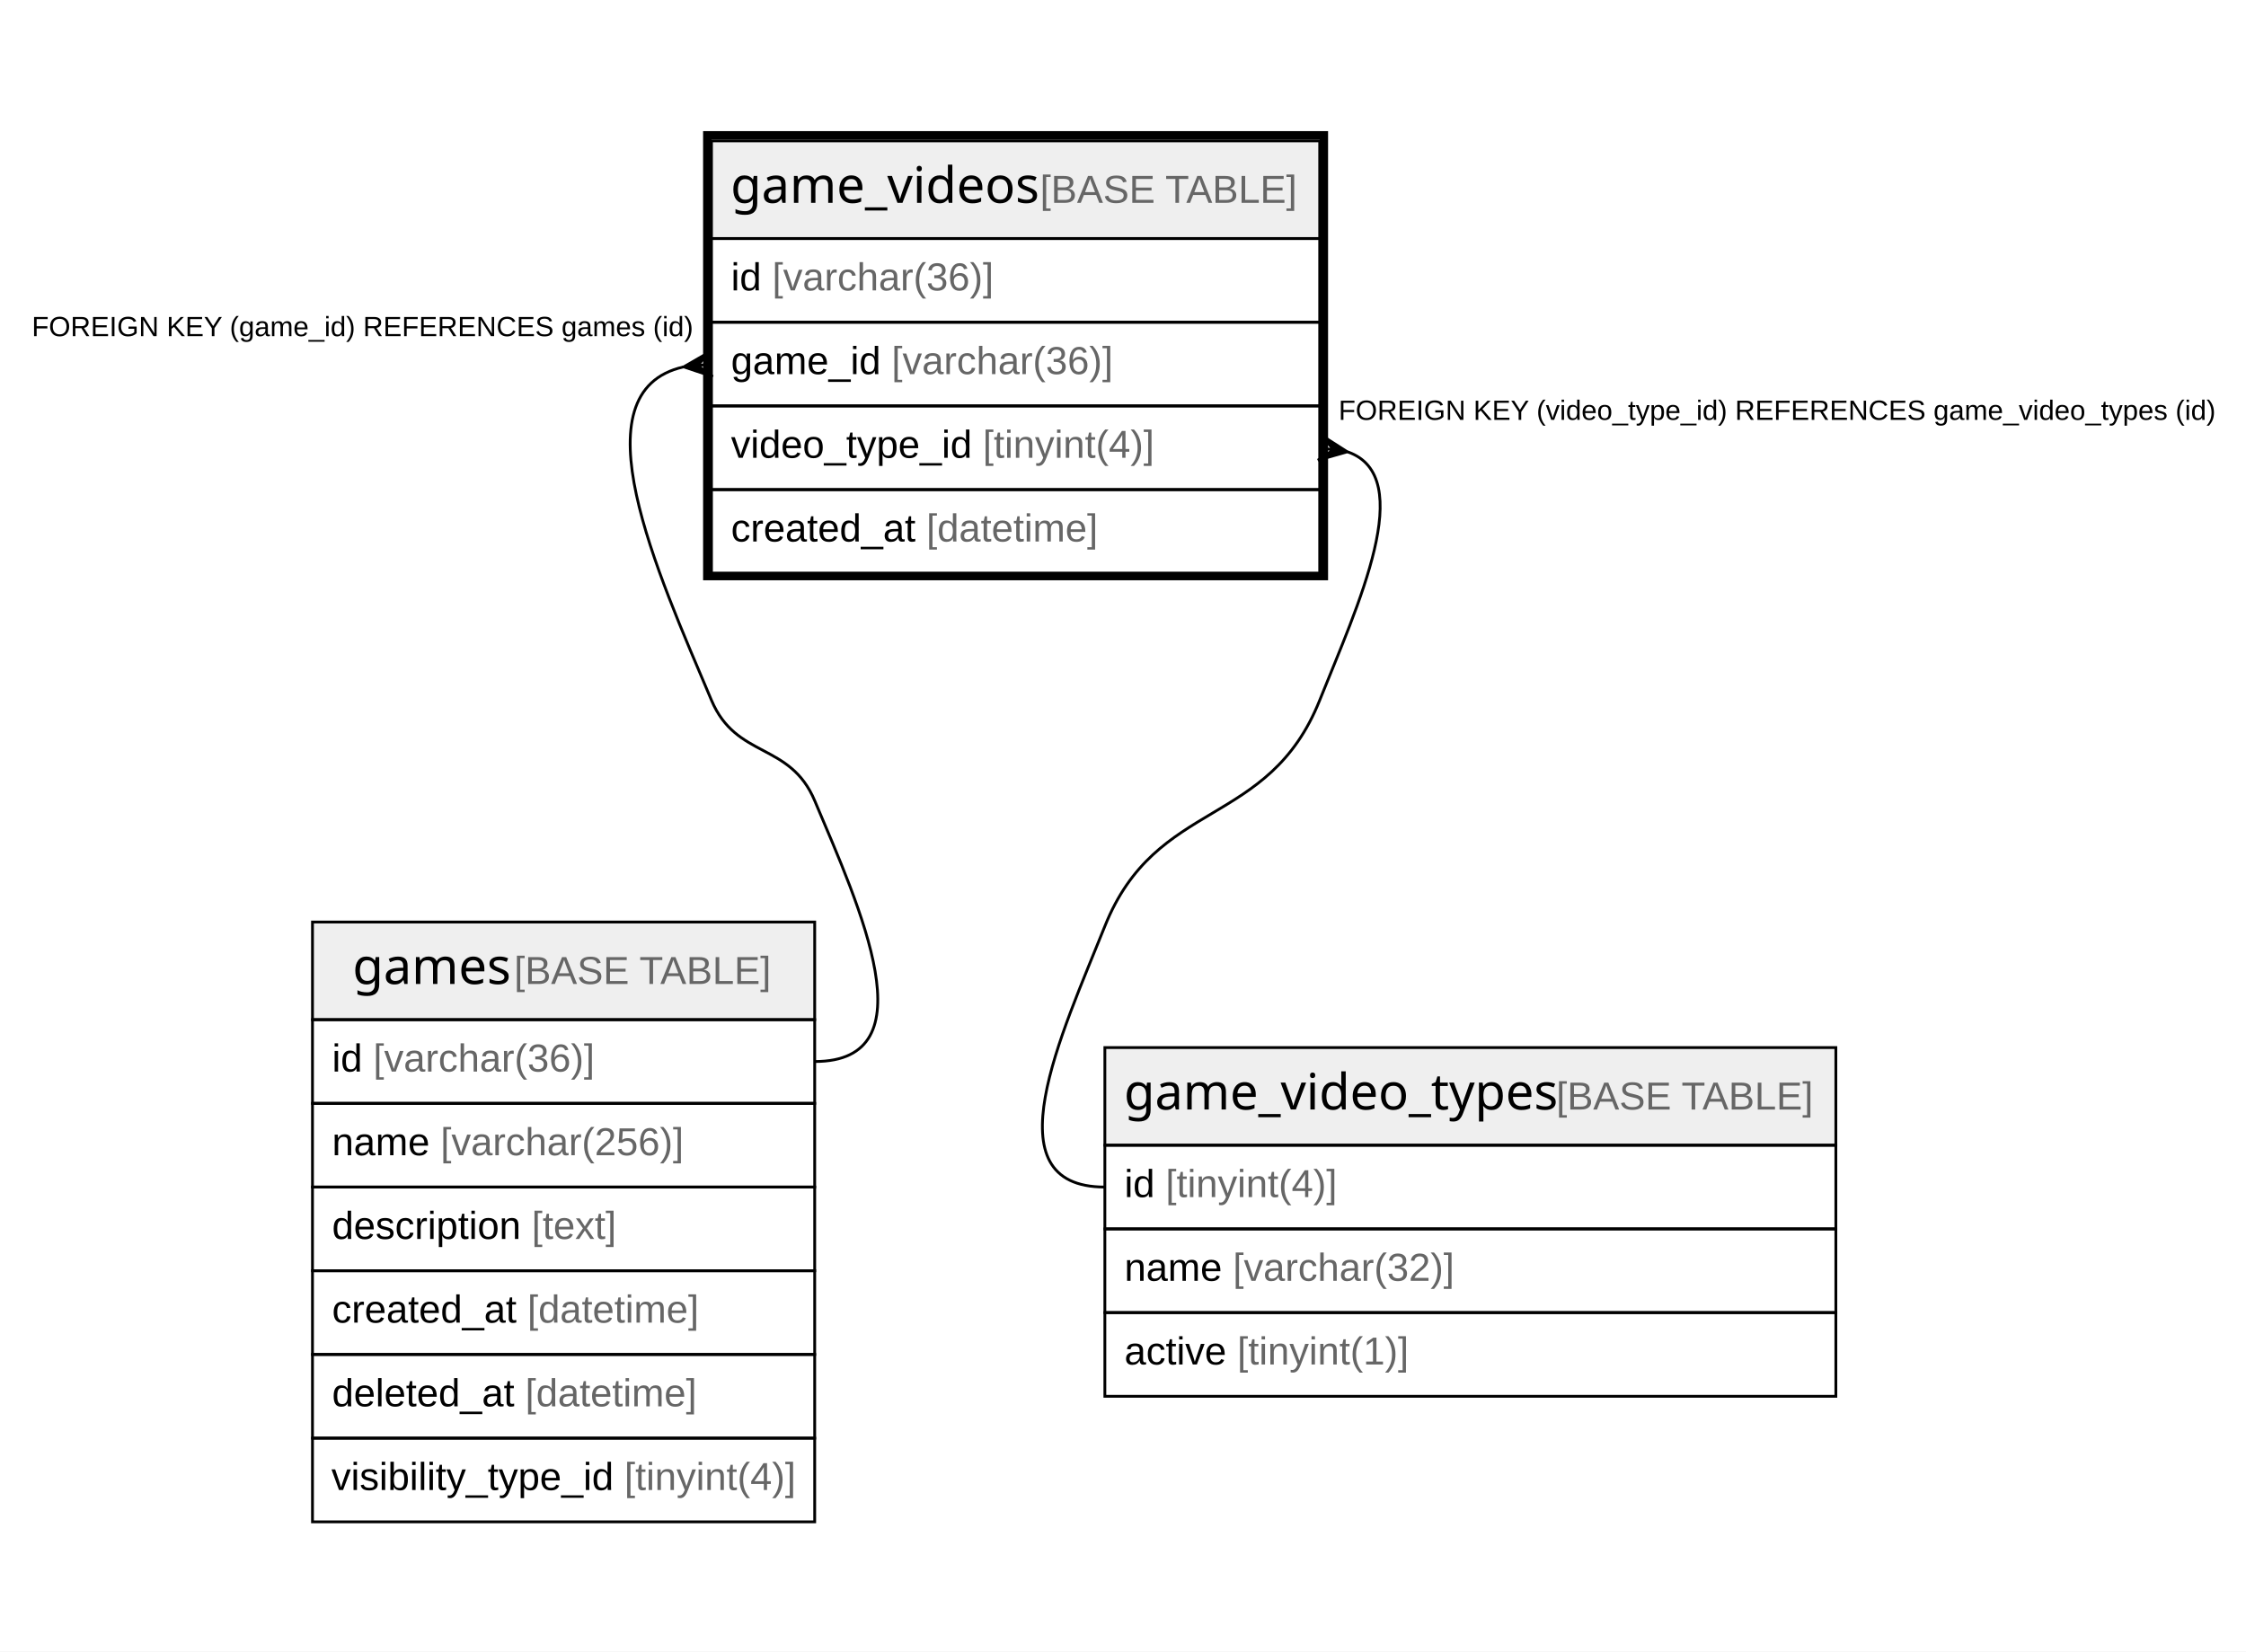
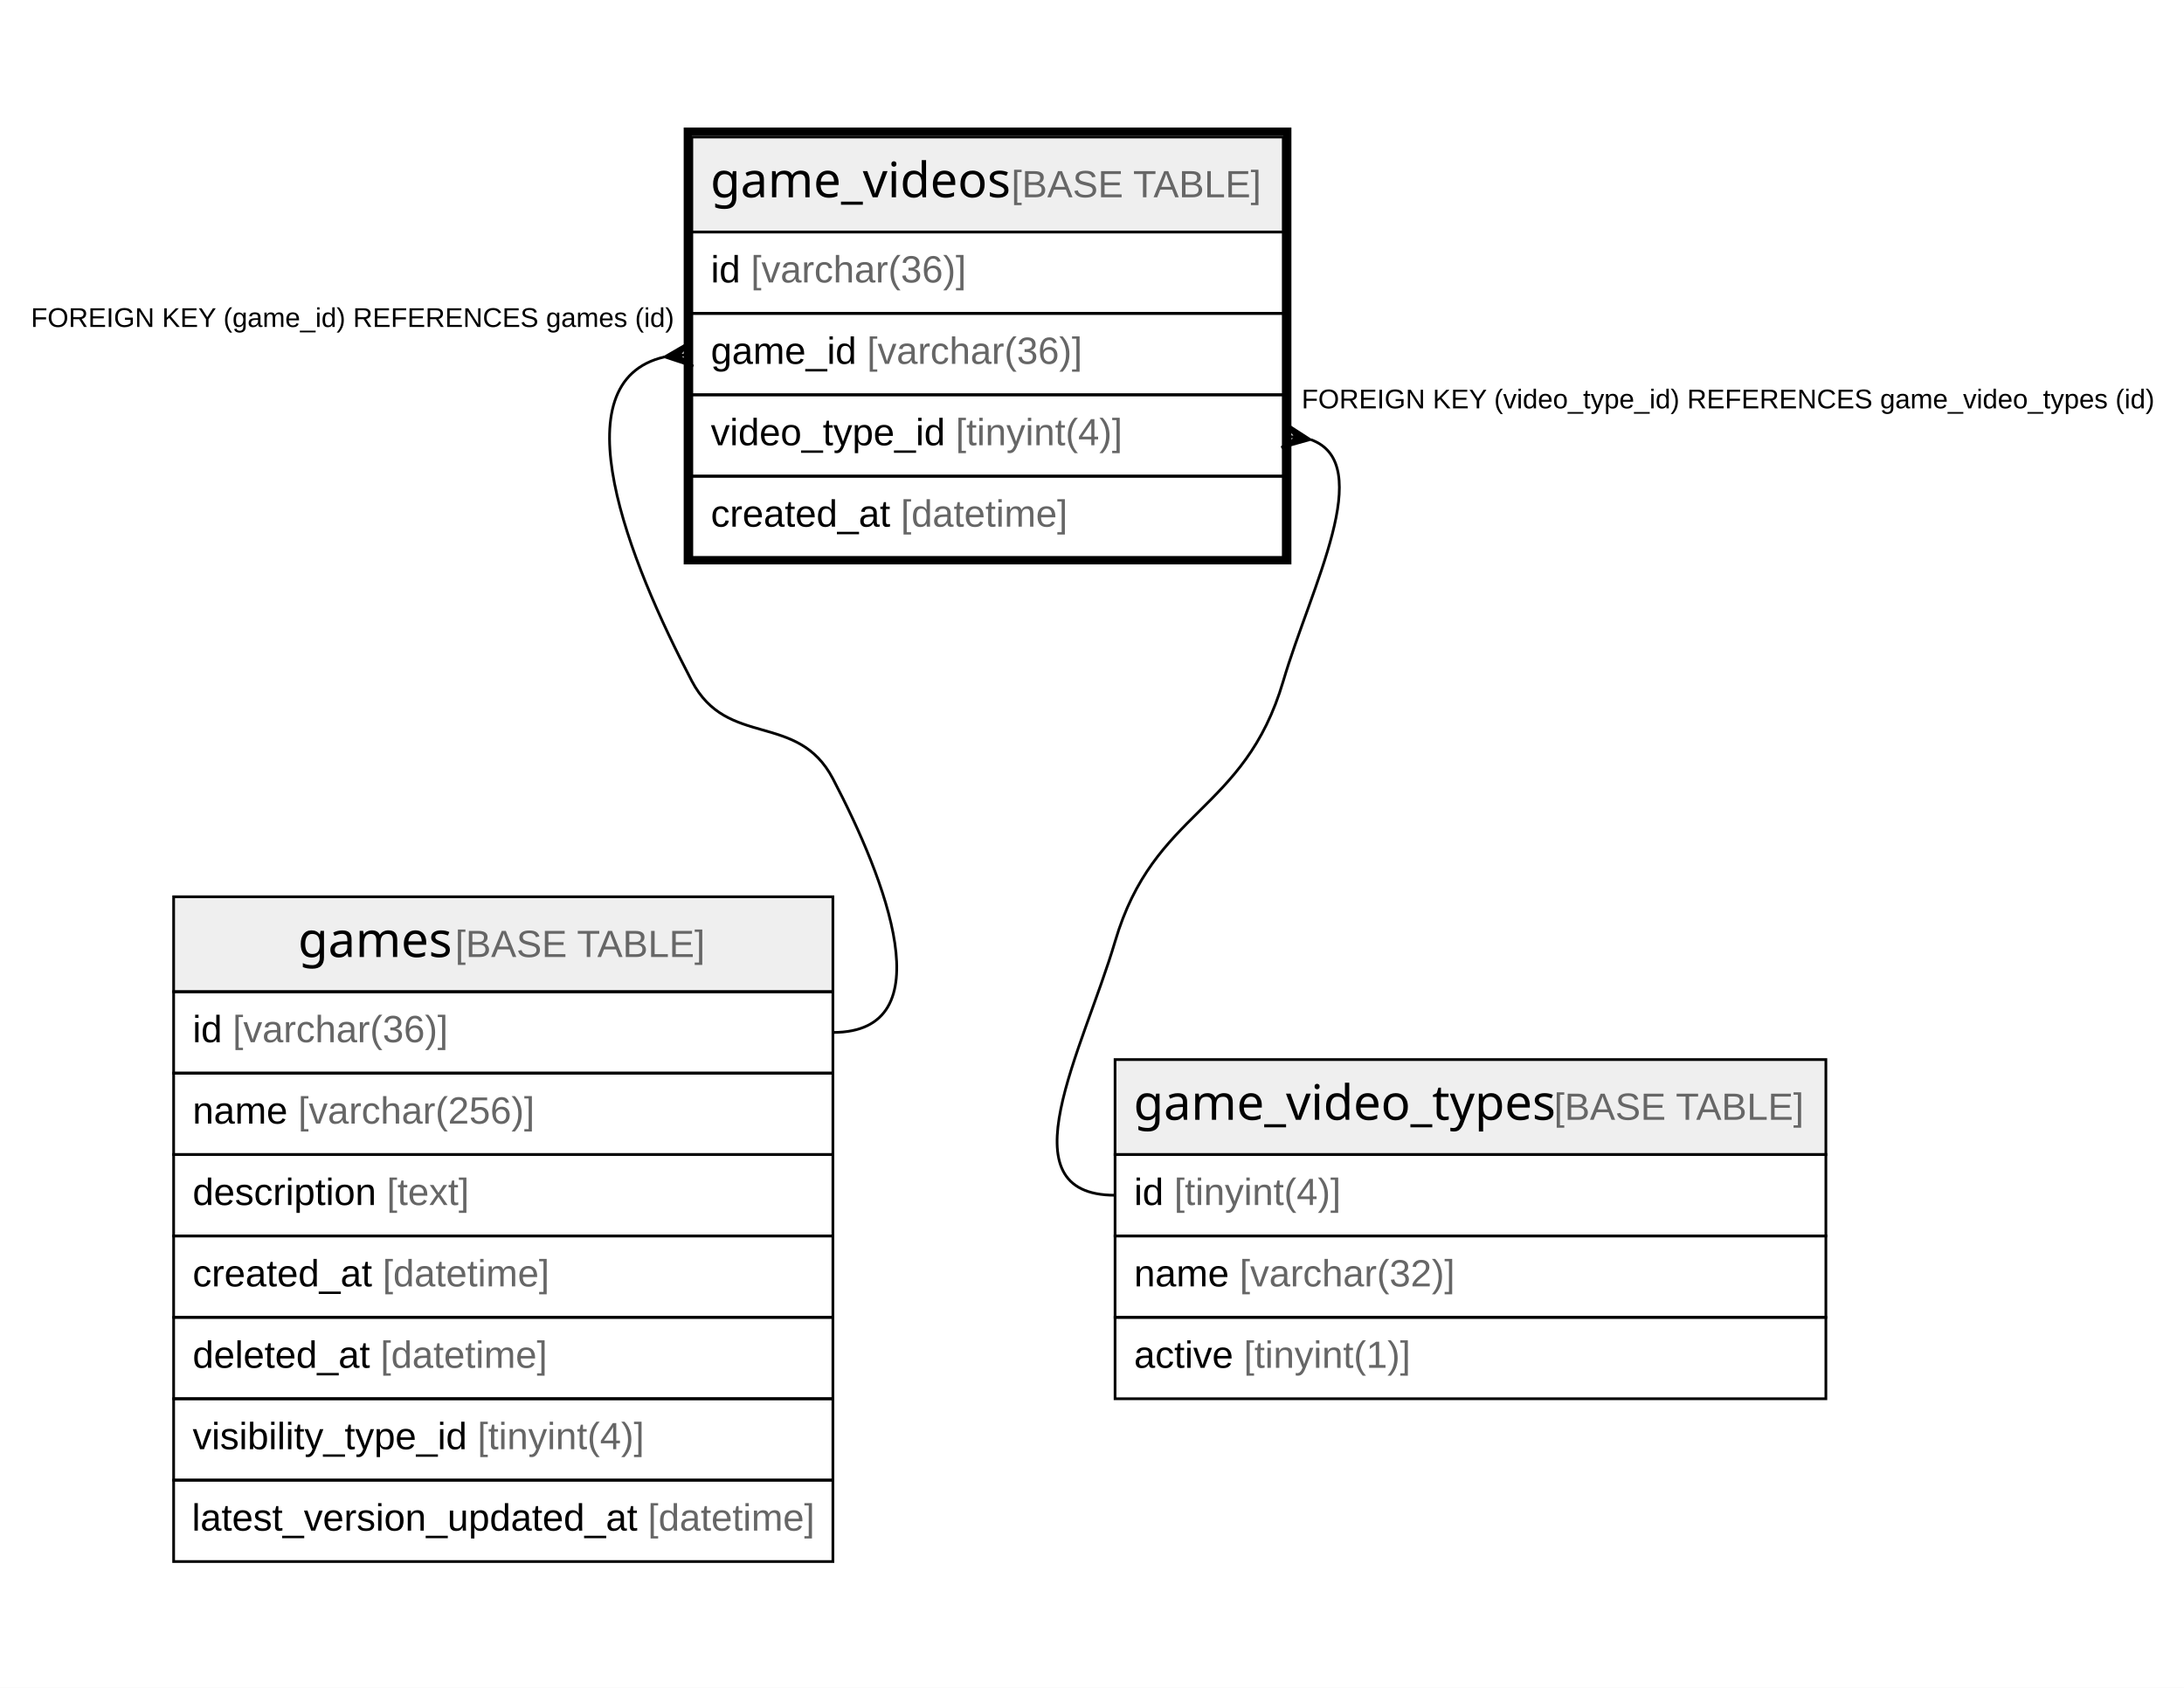
- <svg xmlns="http://www.w3.org/2000/svg" width="805pt" height="592pt" viewBox="0.00 0.00 805.00 592.00">
-   <g id="graph0" class="graph" transform="scale(1 1) rotate(0) translate(4 588)">
-     <polygon fill="#ffffff" stroke="transparent" points="-4,4 -4,-588 801,-588 801,4 -4,4" />
+ <svg xmlns="http://www.w3.org/2000/svg" width="805pt" height="622pt" viewBox="0.00 0.00 805.00 622.00">
+   <g id="graph0" class="graph" transform="scale(1 1) rotate(0) translate(4 618)">
+     <polygon fill="#ffffff" stroke="transparent" points="-4,4 -4,-618 801,-618 801,4 -4,4" />
    <g id="node1" class="node">
-       <polygon fill="#efefef" stroke="transparent" points="251,-502.5 251,-537.5 469,-537.5 469,-502.5 251,-502.5" />
-       <polygon fill="none" stroke="#000000" points="251,-502.5 251,-537.5 469,-537.5 469,-502.5 251,-502.5" />
-       <text text-anchor="start" x="257.858" y="-515.3" font-family="Arial Bold" font-size="18.00" fill="#000000">game_videos</text>
-       <text text-anchor="start" x="364.888" y="-515.3" font-family="Arial" font-size="14.00" fill="#000000"> </text>
-       <text text-anchor="start" x="368.779" y="-515.3" font-family="Arial" font-size="14.00" fill="#666666">[BASE TABLE]</text>
+       <polygon fill="#efefef" stroke="transparent" points="251,-532.5 251,-567.5 469,-567.5 469,-532.5 251,-532.5" />
+       <polygon fill="none" stroke="#000000" points="251,-532.5 251,-567.5 469,-567.5 469,-532.5 251,-532.5" />
+       <text text-anchor="start" x="257.858" y="-545.3" font-family="Arial Bold" font-size="18.00" fill="#000000">game_videos</text>
+       <text text-anchor="start" x="364.888" y="-545.3" font-family="Arial" font-size="14.00" fill="#000000"> </text>
+       <text text-anchor="start" x="368.779" y="-545.3" font-family="Arial" font-size="14.00" fill="#666666">[BASE TABLE]</text>
+       <polygon fill="none" stroke="#000000" points="251,-502.5 251,-532.5 469,-532.5 469,-502.5 251,-502.5" />
+       <text text-anchor="start" x="258" y="-513.9" font-family="Arial" font-size="14.00" fill="#000000">id </text>
+       <text text-anchor="start" x="272.78" y="-513.9" font-family="Arial" font-size="14.00" fill="#666666">[varchar(36)]</text>
      <polygon fill="none" stroke="#000000" points="251,-472.5 251,-502.5 469,-502.5 469,-472.5 251,-472.5" />
-       <text text-anchor="start" x="258" y="-483.9" font-family="Arial" font-size="14.00" fill="#000000">id </text>
-       <text text-anchor="start" x="272.78" y="-483.9" font-family="Arial" font-size="14.00" fill="#666666">[varchar(36)]</text>
+       <text text-anchor="start" x="258" y="-483.9" font-family="Arial" font-size="14.00" fill="#000000">game_id </text>
+       <text text-anchor="start" x="315.571" y="-483.9" font-family="Arial" font-size="14.00" fill="#666666">[varchar(36)]</text>
      <polygon fill="none" stroke="#000000" points="251,-442.5 251,-472.5 469,-472.5 469,-442.5 251,-442.5" />
-       <text text-anchor="start" x="258" y="-453.9" font-family="Arial" font-size="14.00" fill="#000000">game_id </text>
-       <text text-anchor="start" x="315.571" y="-453.9" font-family="Arial" font-size="14.00" fill="#666666">[varchar(36)]</text>
+       <text text-anchor="start" x="258" y="-453.9" font-family="Arial" font-size="14.00" fill="#000000">video_type_id </text>
+       <text text-anchor="start" x="348.255" y="-453.9" font-family="Arial" font-size="14.00" fill="#666666">[tinyint(4)]</text>
      <polygon fill="none" stroke="#000000" points="251,-412.5 251,-442.5 469,-442.5 469,-412.5 251,-412.5" />
-       <text text-anchor="start" x="258" y="-423.9" font-family="Arial" font-size="14.00" fill="#000000">video_type_id </text>
-       <text text-anchor="start" x="348.255" y="-423.9" font-family="Arial" font-size="14.00" fill="#666666">[tinyint(4)]</text>
-       <polygon fill="none" stroke="#000000" points="251,-382.5 251,-412.5 469,-412.5 469,-382.5 251,-382.5" />
-       <text text-anchor="start" x="258" y="-393.9" font-family="Arial" font-size="14.00" fill="#000000">created_at </text>
-       <text text-anchor="start" x="328.028" y="-393.9" font-family="Arial" font-size="14.00" fill="#666666">[datetime]</text>
-       <polygon fill="none" stroke="#000000" stroke-width="3" points="249.5,-381.5 249.5,-539.5 470.5,-539.5 470.5,-381.5 249.5,-381.5" />
+       <text text-anchor="start" x="258" y="-423.9" font-family="Arial" font-size="14.00" fill="#000000">created_at </text>
+       <text text-anchor="start" x="328.028" y="-423.9" font-family="Arial" font-size="14.00" fill="#666666">[datetime]</text>
+       <polygon fill="none" stroke="#000000" stroke-width="3" points="249.5,-411.5 249.5,-569.5 470.5,-569.5 470.5,-411.5 249.5,-411.5" />
    </g>
    <g id="node2" class="node">
-       <polygon fill="#efefef" stroke="transparent" points="108,-222.5 108,-257.5 288,-257.5 288,-222.5 108,-222.5" />
-       <polygon fill="none" stroke="#000000" points="108,-222.5 108,-257.5 288,-257.5 288,-222.5 108,-222.5" />
-       <text text-anchor="start" x="122.368" y="-235.3" font-family="Arial Bold" font-size="18.00" fill="#000000">games</text>
-       <text text-anchor="start" x="176.379" y="-235.3" font-family="Arial" font-size="14.00" fill="#000000"> </text>
-       <text text-anchor="start" x="180.269" y="-235.3" font-family="Arial" font-size="14.00" fill="#666666">[BASE TABLE]</text>
-       <polygon fill="none" stroke="#000000" points="108,-192.5 108,-222.5 288,-222.5 288,-192.5 108,-192.5" />
-       <text text-anchor="start" x="115" y="-203.9" font-family="Arial" font-size="14.00" fill="#000000">id </text>
-       <text text-anchor="start" x="129.78" y="-203.9" font-family="Arial" font-size="14.00" fill="#666666">[varchar(36)]</text>
-       <polygon fill="none" stroke="#000000" points="108,-162.5 108,-192.5 288,-192.5 288,-162.5 108,-162.5" />
-       <text text-anchor="start" x="115" y="-173.9" font-family="Arial" font-size="14.00" fill="#000000">name </text>
-       <text text-anchor="start" x="153.899" y="-173.9" font-family="Arial" font-size="14.00" fill="#666666">[varchar(256)]</text>
-       <polygon fill="none" stroke="#000000" points="108,-132.5 108,-162.5 288,-162.5 288,-132.5 108,-132.5" />
-       <text text-anchor="start" x="115" y="-143.9" font-family="Arial" font-size="14.00" fill="#000000">description </text>
-       <text text-anchor="start" x="186.568" y="-143.9" font-family="Arial" font-size="14.00" fill="#666666">[text]</text>
-       <polygon fill="none" stroke="#000000" points="108,-102.5 108,-132.5 288,-132.5 288,-102.5 108,-102.5" />
-       <text text-anchor="start" x="115" y="-113.9" font-family="Arial" font-size="14.00" fill="#000000">created_at </text>
-       <text text-anchor="start" x="185.028" y="-113.9" font-family="Arial" font-size="14.00" fill="#666666">[datetime]</text>
-       <polygon fill="none" stroke="#000000" points="108,-72.5 108,-102.5 288,-102.5 288,-72.5 108,-72.5" />
-       <text text-anchor="start" x="115" y="-83.9" font-family="Arial" font-size="14.00" fill="#000000">deleted_at </text>
-       <text text-anchor="start" x="184.257" y="-83.9" font-family="Arial" font-size="14.00" fill="#666666">[datetime]</text>
-       <polygon fill="none" stroke="#000000" points="108,-42.5 108,-72.5 288,-72.5 288,-42.5 108,-42.5" />
-       <text text-anchor="start" x="114.774" y="-53.9" font-family="Arial" font-size="14.00" fill="#000000">visibility_type_id </text>
-       <text text-anchor="start" x="219.781" y="-53.9" font-family="Arial" font-size="14.00" fill="#666666">[tinyint(4)]</text>
+       <polygon fill="#efefef" stroke="transparent" points="60,-252.5 60,-287.5 303,-287.5 303,-252.5 60,-252.5" />
+       <polygon fill="none" stroke="#000000" points="60,-252.5 60,-287.5 303,-287.5 303,-252.5 60,-252.5" />
+       <text text-anchor="start" x="105.868" y="-265.3" font-family="Arial Bold" font-size="18.00" fill="#000000">games</text>
+       <text text-anchor="start" x="159.879" y="-265.3" font-family="Arial" font-size="14.00" fill="#000000"> </text>
+       <text text-anchor="start" x="163.769" y="-265.3" font-family="Arial" font-size="14.00" fill="#666666">[BASE TABLE]</text>
+       <polygon fill="none" stroke="#000000" points="60,-222.5 60,-252.5 303,-252.5 303,-222.5 60,-222.5" />
+       <text text-anchor="start" x="67" y="-233.9" font-family="Arial" font-size="14.00" fill="#000000">id </text>
+       <text text-anchor="start" x="81.78" y="-233.9" font-family="Arial" font-size="14.00" fill="#666666">[varchar(36)]</text>
+       <polygon fill="none" stroke="#000000" points="60,-192.5 60,-222.5 303,-222.5 303,-192.5 60,-192.5" />
+       <text text-anchor="start" x="67" y="-203.9" font-family="Arial" font-size="14.00" fill="#000000">name </text>
+       <text text-anchor="start" x="105.899" y="-203.9" font-family="Arial" font-size="14.00" fill="#666666">[varchar(256)]</text>
+       <polygon fill="none" stroke="#000000" points="60,-162.5 60,-192.5 303,-192.5 303,-162.5 60,-162.5" />
+       <text text-anchor="start" x="67" y="-173.9" font-family="Arial" font-size="14.00" fill="#000000">description </text>
+       <text text-anchor="start" x="138.568" y="-173.9" font-family="Arial" font-size="14.00" fill="#666666">[text]</text>
+       <polygon fill="none" stroke="#000000" points="60,-132.5 60,-162.5 303,-162.5 303,-132.5 60,-132.5" />
+       <text text-anchor="start" x="67" y="-143.9" font-family="Arial" font-size="14.00" fill="#000000">created_at </text>
+       <text text-anchor="start" x="137.028" y="-143.9" font-family="Arial" font-size="14.00" fill="#666666">[datetime]</text>
+       <polygon fill="none" stroke="#000000" points="60,-102.5 60,-132.5 303,-132.5 303,-102.5 60,-102.5" />
+       <text text-anchor="start" x="67" y="-113.9" font-family="Arial" font-size="14.00" fill="#000000">deleted_at </text>
+       <text text-anchor="start" x="136.257" y="-113.9" font-family="Arial" font-size="14.00" fill="#666666">[datetime]</text>
+       <polygon fill="none" stroke="#000000" points="60,-72.5 60,-102.5 303,-102.5 303,-72.5 60,-72.5" />
+       <text text-anchor="start" x="67" y="-83.9" font-family="Arial" font-size="14.00" fill="#000000">visibility_type_id </text>
+       <text text-anchor="start" x="172.007" y="-83.9" font-family="Arial" font-size="14.00" fill="#666666">[tinyint(4)]</text>
+       <polygon fill="none" stroke="#000000" points="60,-42.5 60,-72.5 303,-72.5 303,-42.5 60,-42.5" />
+       <text text-anchor="start" x="66.737" y="-53.9" font-family="Arial" font-size="14.00" fill="#000000">latest_version_updated_at </text>
+       <text text-anchor="start" x="234.803" y="-53.9" font-family="Arial" font-size="14.00" fill="#666666">[datetime]</text>
    </g>
    <g id="edge1" class="edge">
-       <path fill="none" stroke="#000000" d="M240.949,-456.477C201.987,-447.601 231.632,-382.868 251,-337 259.925,-315.863 279.075,-322.137 288,-301 304.165,-262.717 329.556,-207.5 288,-207.5" />
-       <polygon fill="#000000" stroke="#000000" points="241.051,-456.487 250.544,-461.977 246.026,-456.994 251,-457.5 251,-457.5 251,-457.5 246.026,-456.994 251.456,-453.023 241.051,-456.487 241.051,-456.487" />
-       <text text-anchor="start" x="7.386" y="-467.5" font-family="Arial" font-size="10.00" fill="#000000">FOREIGN KEY (game_id) REFERENCES games (id)</text>
+       <path fill="none" stroke="#000000" d="M240.893,-486.451C201.461,-477.352 227.892,-411.103 251,-367 264.046,-342.101 289.954,-355.899 303,-331 322.286,-294.191 344.556,-237.5 303,-237.5" />
+       <polygon fill="#000000" stroke="#000000" points="241.054,-486.467 250.535,-491.976 246.027,-486.984 251,-487.5 251,-487.5 251,-487.5 246.027,-486.984 251.465,-483.024 241.054,-486.467 241.054,-486.467" />
+       <text text-anchor="start" x="7.386" y="-497.5" font-family="Arial" font-size="10.00" fill="#000000">FOREIGN KEY (game_id) REFERENCES games (id)</text>
    </g>
    <g id="node3" class="node">
-       <polygon fill="#efefef" stroke="transparent" points="392,-177.5 392,-212.5 654,-212.5 654,-177.5 392,-177.5" />
-       <polygon fill="none" stroke="#000000" points="392,-177.5 392,-212.5 654,-212.5 654,-177.5 392,-177.5" />
-       <text text-anchor="start" x="398.848" y="-190.3" font-family="Arial Bold" font-size="18.00" fill="#000000">game_video_types</text>
-       <text text-anchor="start" x="549.898" y="-190.3" font-family="Arial" font-size="14.00" fill="#000000"> </text>
-       <text text-anchor="start" x="553.789" y="-190.3" font-family="Arial" font-size="14.00" fill="#666666">[BASE TABLE]</text>
-       <polygon fill="none" stroke="#000000" points="392,-147.5 392,-177.5 654,-177.5 654,-147.5 392,-147.5" />
-       <text text-anchor="start" x="399" y="-158.9" font-family="Arial" font-size="14.00" fill="#000000">id </text>
-       <text text-anchor="start" x="413.78" y="-158.9" font-family="Arial" font-size="14.00" fill="#666666">[tinyint(4)]</text>
-       <polygon fill="none" stroke="#000000" points="392,-117.5 392,-147.5 654,-147.5 654,-117.5 392,-117.5" />
-       <text text-anchor="start" x="399" y="-128.9" font-family="Arial" font-size="14.00" fill="#000000">name </text>
-       <text text-anchor="start" x="437.899" y="-128.9" font-family="Arial" font-size="14.00" fill="#666666">[varchar(32)]</text>
-       <polygon fill="none" stroke="#000000" points="392,-87.5 392,-117.5 654,-117.5 654,-87.5 392,-87.5" />
-       <text text-anchor="start" x="399" y="-98.9" font-family="Arial" font-size="14.00" fill="#000000">active </text>
-       <text text-anchor="start" x="439.453" y="-98.9" font-family="Arial" font-size="14.00" fill="#666666">[tinyint(1)]</text>
+       <polygon fill="#efefef" stroke="transparent" points="407,-192.5 407,-227.5 669,-227.5 669,-192.5 407,-192.5" />
+       <polygon fill="none" stroke="#000000" points="407,-192.5 407,-227.5 669,-227.5 669,-192.5 407,-192.5" />
+       <text text-anchor="start" x="413.848" y="-205.3" font-family="Arial Bold" font-size="18.00" fill="#000000">game_video_types</text>
+       <text text-anchor="start" x="564.898" y="-205.3" font-family="Arial" font-size="14.00" fill="#000000"> </text>
+       <text text-anchor="start" x="568.789" y="-205.3" font-family="Arial" font-size="14.00" fill="#666666">[BASE TABLE]</text>
+       <polygon fill="none" stroke="#000000" points="407,-162.5 407,-192.5 669,-192.5 669,-162.5 407,-162.5" />
+       <text text-anchor="start" x="414" y="-173.9" font-family="Arial" font-size="14.00" fill="#000000">id </text>
+       <text text-anchor="start" x="428.78" y="-173.9" font-family="Arial" font-size="14.00" fill="#666666">[tinyint(4)]</text>
+       <polygon fill="none" stroke="#000000" points="407,-132.5 407,-162.5 669,-162.5 669,-132.5 407,-132.5" />
+       <text text-anchor="start" x="414" y="-143.9" font-family="Arial" font-size="14.00" fill="#000000">name </text>
+       <text text-anchor="start" x="452.899" y="-143.9" font-family="Arial" font-size="14.00" fill="#666666">[varchar(32)]</text>
+       <polygon fill="none" stroke="#000000" points="407,-102.5 407,-132.5 669,-132.5 669,-102.5 407,-102.5" />
+       <text text-anchor="start" x="414" y="-113.9" font-family="Arial" font-size="14.00" fill="#000000">active </text>
+       <text text-anchor="start" x="454.453" y="-113.9" font-family="Arial" font-size="14.00" fill="#666666">[tinyint(1)]</text>
    </g>
    <g id="edge2" class="edge">
-       <path fill="none" stroke="#000000" d="M478.98,-426.044C504.38,-417.27 482.464,-370.705 469,-337 450.574,-290.873 410.426,-302.127 392,-256 376.584,-217.41 350.444,-162.5 392,-162.5" />
-       <polygon fill="#000000" stroke="#000000" points="478.895,-426.056 468.35,-423.047 473.948,-426.778 469,-427.5 469,-427.5 469,-427.5 473.948,-426.778 469.65,-431.953 478.895,-426.056 478.895,-426.056" />
-       <text text-anchor="start" x="475.757" y="-437.5" font-family="Arial" font-size="10.00" fill="#000000">FOREIGN KEY (video_type_id) REFERENCES game_video_types (id)</text>
+       <path fill="none" stroke="#000000" d="M479.209,-455.962C503.543,-447.091 479.22,-401.662 469,-367 454.636,-318.282 421.364,-319.718 407,-271 395.248,-231.141 365.444,-177.5 407,-177.5" />
+       <polygon fill="#000000" stroke="#000000" points="478.888,-456.01 468.329,-453.05 473.944,-456.755 469,-457.5 469,-457.5 469,-457.5 473.944,-456.755 469.671,-461.95 478.888,-456.01 478.888,-456.01" />
+       <text text-anchor="start" x="475.757" y="-467.5" font-family="Arial" font-size="10.00" fill="#000000">FOREIGN KEY (video_type_id) REFERENCES game_video_types (id)</text>
    </g>
  </g>
</svg>
